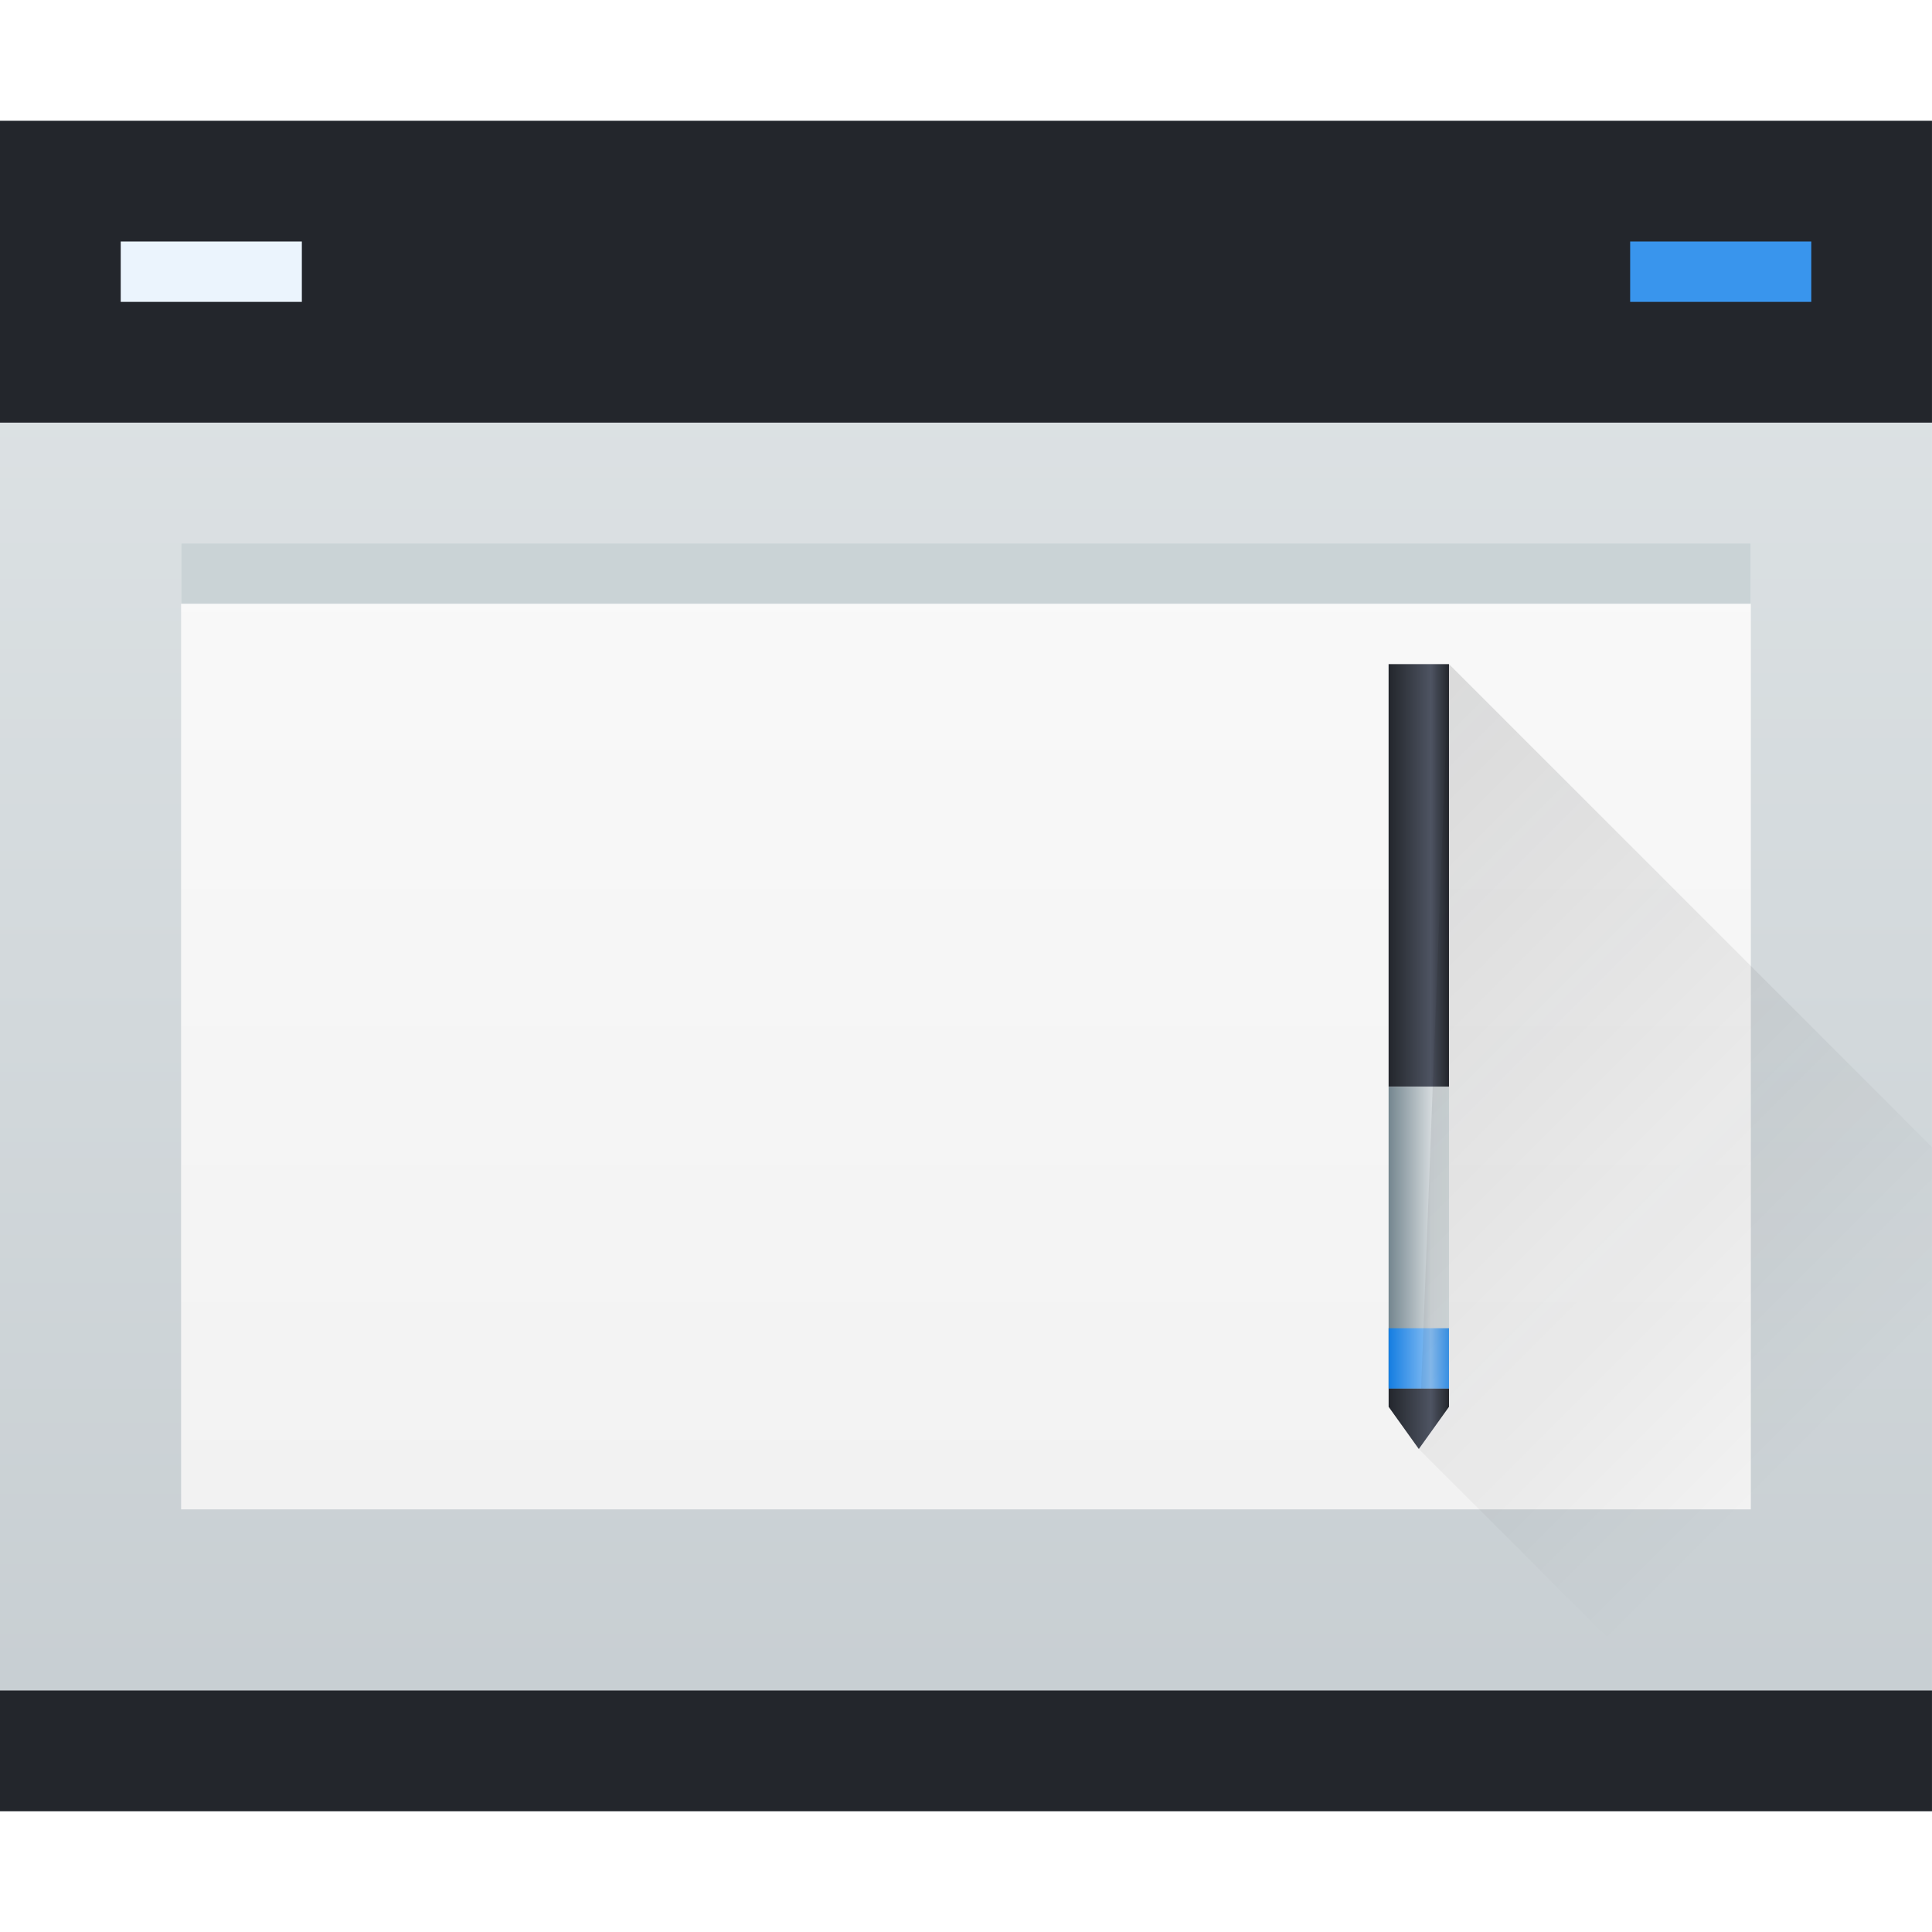
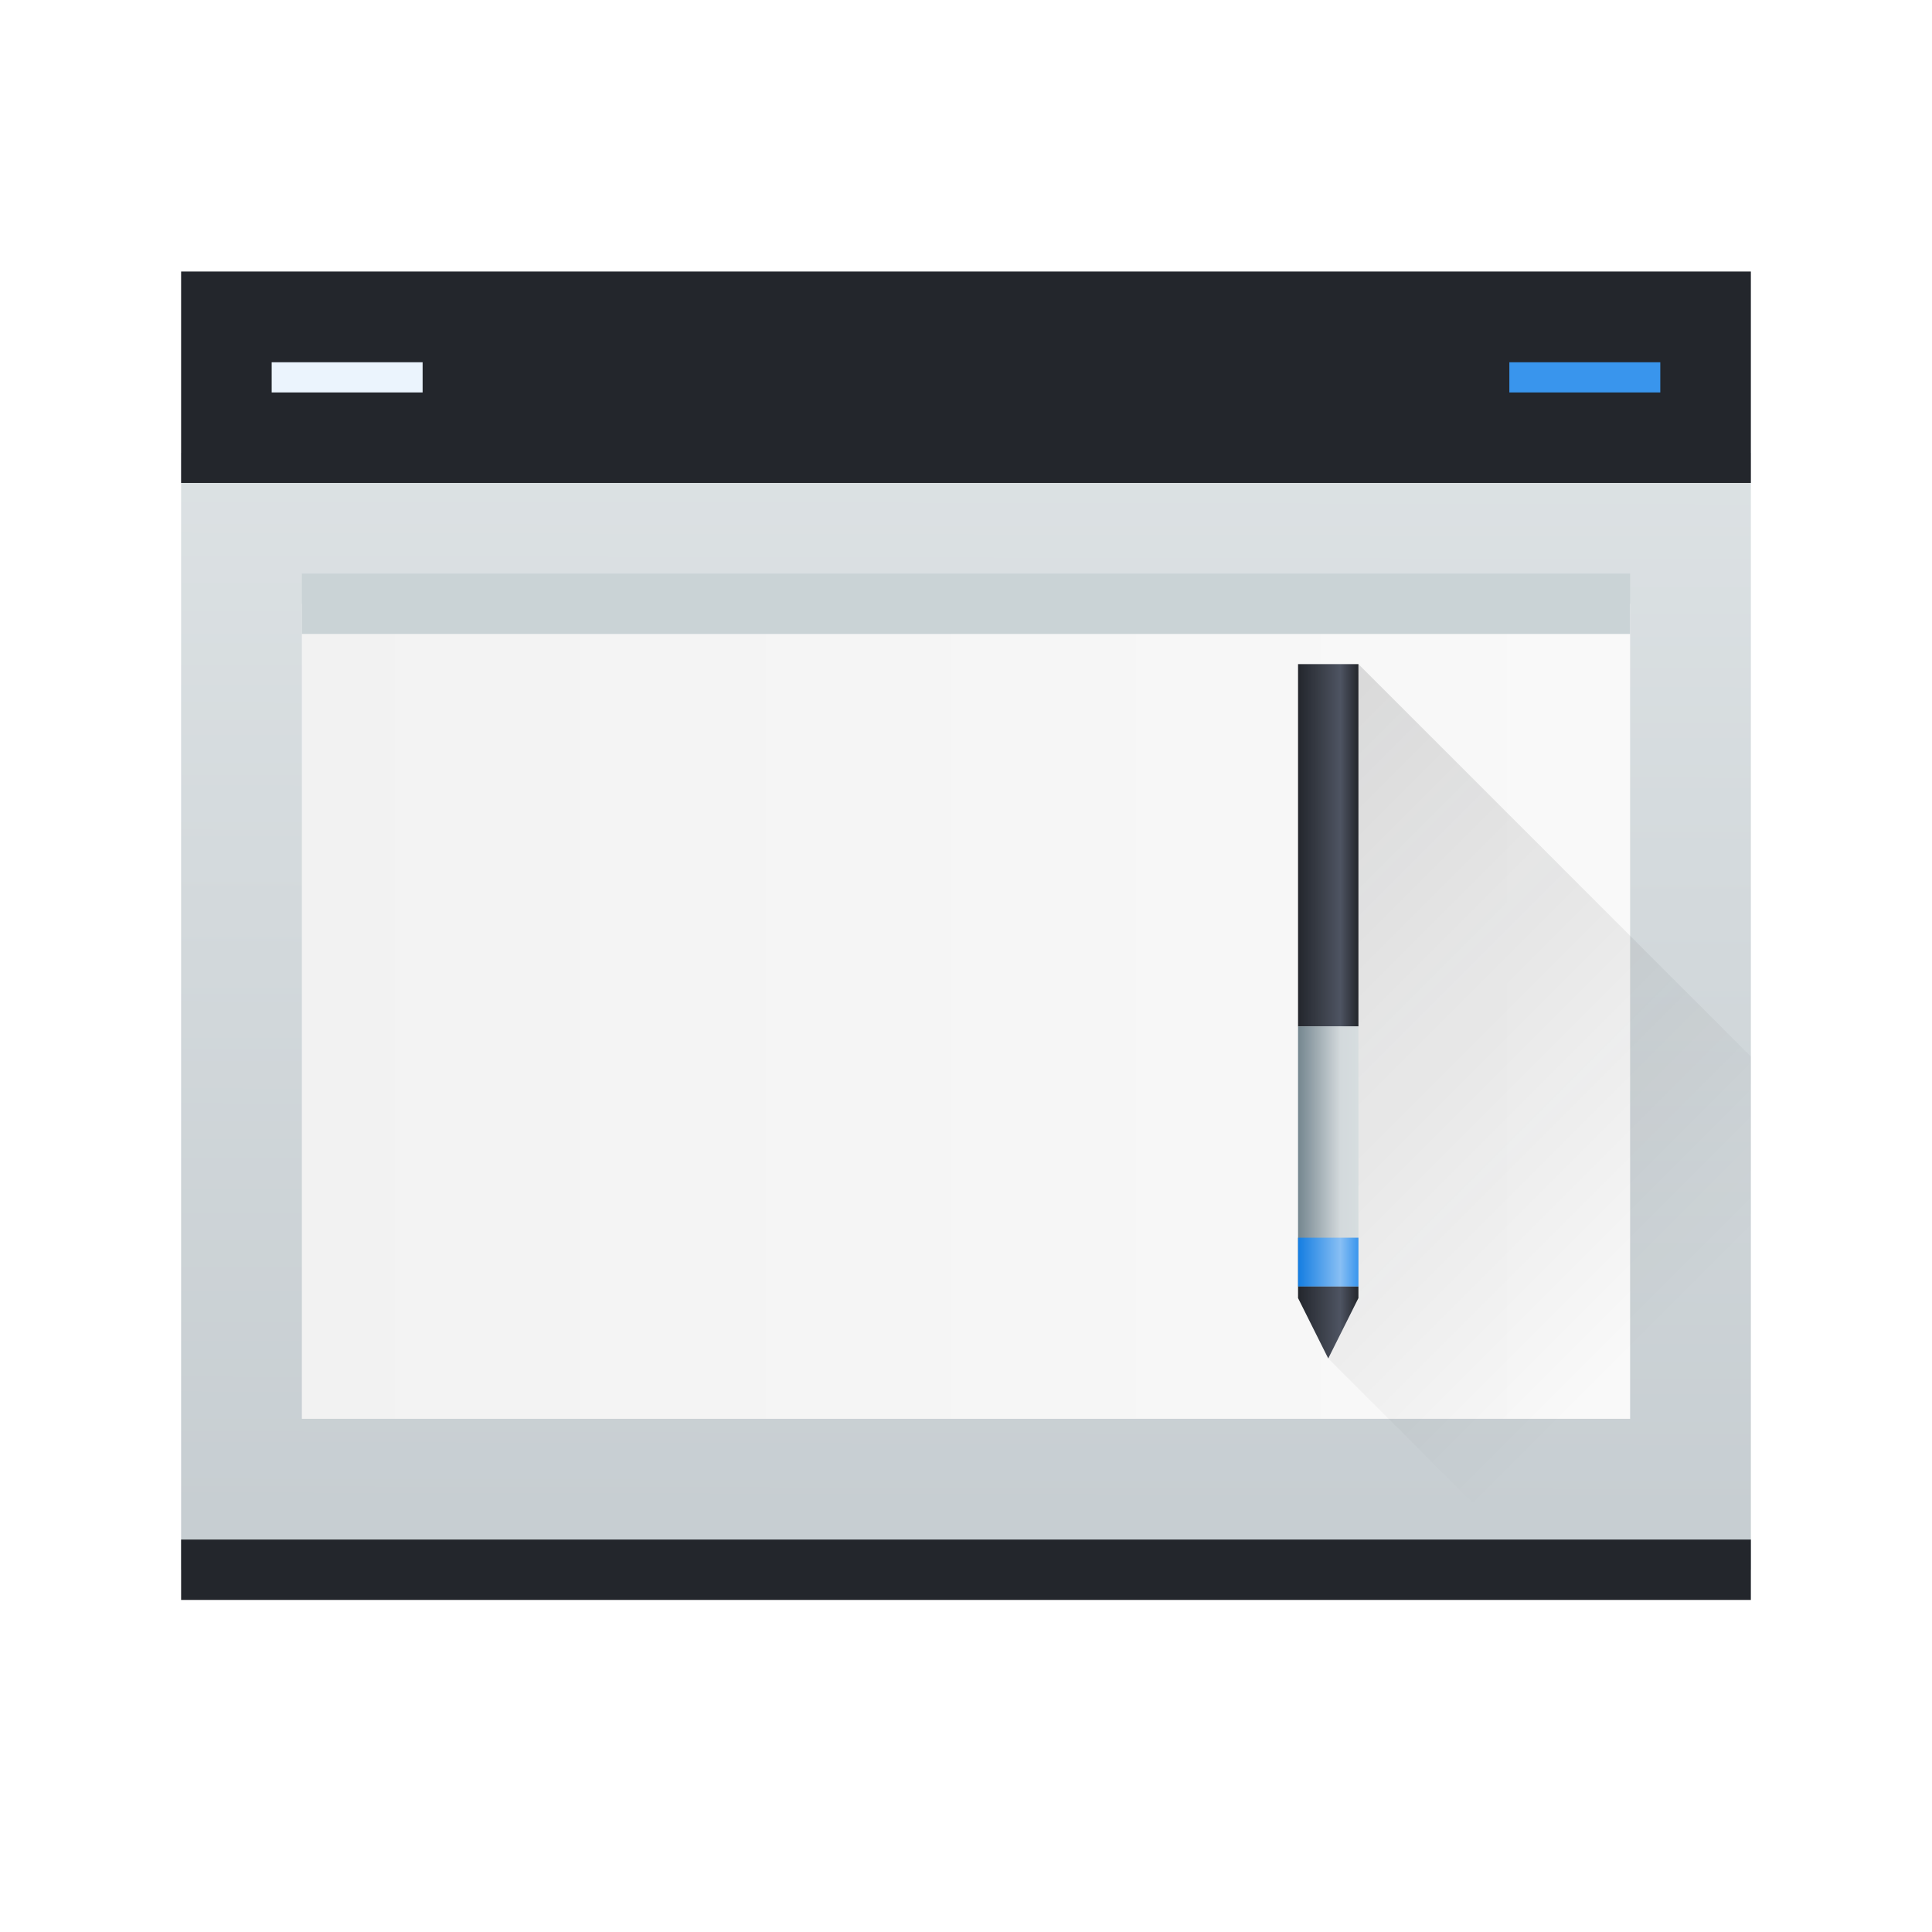
- <svg xmlns="http://www.w3.org/2000/svg" xmlns:xlink="http://www.w3.org/1999/xlink" width="32" height="32" id="svg5453" version="1.1">
+ <svg xmlns="http://www.w3.org/2000/svg" xmlns:xlink="http://www.w3.org/1999/xlink" width="64" height="64" id="svg5453" version="1.1">
  <defs id="defs5455">
+     <linearGradient id="linearGradient4303">
+       <stop id="stop4305" offset="0" style="stop-color:#c6cdd1;stop-opacity:1" />
+       <stop id="stop4307" offset="1" style="stop-color:#e0e5e7;stop-opacity:1" />
+     </linearGradient>
+     <linearGradient id="linearGradient5002">
+       <stop style="stop-color:#2e5d89;stop-opacity:1" offset="0" id="stop5004" />
+       <stop style="stop-color:#1b92f4;stop-opacity:1" offset="1" id="stop5006" />
+     </linearGradient>
+     <linearGradient y2="527.798" x2="415.571" y1="512.798" x1="400.571" gradientUnits="userSpaceOnUse" id="linearGradient4352" xlink:href="#linearGradient5002" gradientTransform="matrix(1.181818,0,0,1.181818,-74.28571,-95.73208)" />
+     <linearGradient y2="527.798" x2="415.571" y1="512.798" x1="400.571" gradientUnits="userSpaceOnUse" id="linearGradient4352-6" xlink:href="#linearGradient5002" gradientTransform="translate(79,3.656239)" />
+     <linearGradient gradientTransform="matrix(1.181818,0,0,1.181818,6.714285,-89.23598)" xlink:href="#linearGradient5002" id="linearGradient4352-5" gradientUnits="userSpaceOnUse" x1="400.571" y1="512.798" x2="415.571" y2="527.798" />
+     <linearGradient gradientTransform="matrix(1.181818,0,0,1.181818,3.714275,-96.23596)" xlink:href="#linearGradient5002" id="linearGradient4352-9" gradientUnits="userSpaceOnUse" x1="400.571" y1="512.798" x2="415.571" y2="527.798" />
    <linearGradient id="linearGradient4222">
-       <stop style="stop-color:#147de1;stop-opacity:1" offset="0" id="stop4224" />
-       <stop id="stop4226" offset="0.7" style="stop-color:#88bff4;stop-opacity:1" />
-       <stop style="stop-color:#3995ed;stop-opacity:1" offset="1" id="stop4228" />
+       <stop id="stop4224" offset="0" style="stop-color:#147de1;stop-opacity:1" />
+       <stop style="stop-color:#88bff4;stop-opacity:1" offset="0.7" id="stop4226" />
+       <stop id="stop4228" offset="1" style="stop-color:#3995ed;stop-opacity:1" />
    </linearGradient>
    <linearGradient id="linearGradient4204">
-       <stop id="stop4206" offset="0" style="stop-color:#23262c;stop-opacity:1" />
-       <stop style="stop-color:#4e5462;stop-opacity:1" offset="0.7" id="stop4208" />
-       <stop id="stop4210" offset="1" style="stop-color:#23262c;stop-opacity:1" />
+       <stop style="stop-color:#23262c;stop-opacity:1" offset="0" id="stop4206" />
+       <stop id="stop4208" offset="0.7" style="stop-color:#4e5462;stop-opacity:1" />
+       <stop style="stop-color:#23262c;stop-opacity:1" offset="1" id="stop4210" />
    </linearGradient>
    <linearGradient id="linearGradient4188">
-       <stop style="stop-color:#74868f;stop-opacity:1" offset="0" id="stop4190" />
-       <stop id="stop4194" offset="0.7" style="stop-color:#d3d9dc;stop-opacity:1;" />
-       <stop style="stop-color:#d6dddf;stop-opacity:1" offset="1" id="stop4192" />
+       <stop id="stop4190" offset="0" style="stop-color:#74868f;stop-opacity:1" />
+       <stop style="stop-color:#d3d9dc;stop-opacity:1;" offset="0.7" id="stop4194" />
+       <stop id="stop4192" offset="1" style="stop-color:#d6dddf;stop-opacity:1" />
    </linearGradient>
    <linearGradient id="linearGradient4177">
-       <stop style="stop-color:#f2f2f2;stop-opacity:1" offset="0" id="stop4179" />
-       <stop style="stop-color:#f9f9f9;stop-opacity:1" offset="1" id="stop4181" />
+       <stop id="stop4179" offset="0" style="stop-color:#f2f2f2;stop-opacity:1" />
+       <stop id="stop4181" offset="1" style="stop-color:#f9f9f9;stop-opacity:1" />
    </linearGradient>
-     <linearGradient xlink:href="#linearGradient4303-6" id="linearGradient4643" gradientUnits="userSpaceOnUse" gradientTransform="matrix(0.6666673,0,0,0.6805554,128.1902,175.7133)" x1="409.571" y1="543.798" x2="409.571" y2="502.655" />
-     <linearGradient id="linearGradient4303-6">
-       <stop id="stop4305-7" offset="0" style="stop-color:#c6cdd1;stop-opacity:1" />
-       <stop id="stop4307-0" offset="1" style="stop-color:#e0e5e7;stop-opacity:1" />
+     <linearGradient y2="502.655" x2="409.571" y1="541.986" x1="409.495" gradientTransform="matrix(1.083335,0,0,1.105903,-34.04835,-55.58631)" gradientUnits="userSpaceOnUse" id="linearGradient4643" xlink:href="#linearGradient4303" />
+     <linearGradient gradientUnits="userSpaceOnUse" y2="536.798" x2="408.571" y1="536.798" x1="407.348" id="linearGradient4169" xlink:href="#linearGradient4188" gradientTransform="matrix(1.634892,0,0,1.634892,-246.3986,-346.4597)" />
+     <linearGradient gradientUnits="userSpaceOnUse" y2="530.298" x2="408.571" y1="530.298" x1="407.348" id="linearGradient4202" xlink:href="#linearGradient4204" gradientTransform="matrix(1.634892,0,0,1.634892,-246.3986,-346.4597)" />
+     <linearGradient gradientUnits="userSpaceOnUse" y2="538.298" x2="408.571" y1="538.298" x1="407.348" id="linearGradient4220" xlink:href="#linearGradient4222" gradientTransform="matrix(1.634892,0,0,1.634892,-246.3986,-346.4597)" />
+     <linearGradient gradientUnits="userSpaceOnUse" y2="23.5" x2="24" y1="23.5" x1="22.777" id="linearGradient4241" xlink:href="#linearGradient4204" gradientTransform="matrix(1.634892,0,0,1.634892,382.334,496.8142)" />
+     <linearGradient gradientTransform="matrix(1.625001,0,0,1.625001,-242.3575,-341.1206)" gradientUnits="userSpaceOnUse" y2="539.798" x2="414.571" y1="525.798" x1="400.571" id="linearGradient4187" xlink:href="#linearGradient4227" />
+     <linearGradient id="linearGradient4227">
+       <stop style="stop-color:#292c2f;stop-opacity:1" offset="0" id="stop4229" />
+       <stop style="stop-color:#000000;stop-opacity:0;" offset="1" id="stop4231" />
    </linearGradient>
-     <linearGradient xlink:href="#linearGradient4177" id="linearGradient4183" x1="400.571" y1="540.798" x2="400.571" y2="524.798" gradientUnits="userSpaceOnUse" />
-     <linearGradient xlink:href="#linearGradient4188" id="linearGradient4169" x1="407.571" y1="536.798" x2="408.571" y2="536.798" gradientUnits="userSpaceOnUse" />
-     <linearGradient xlink:href="#linearGradient4204" id="linearGradient4202" x1="407.571" y1="530.298" x2="408.571" y2="530.298" gradientUnits="userSpaceOnUse" />
-     <linearGradient xlink:href="#linearGradient4222" id="linearGradient4220" x1="407.571" y1="538.298" x2="408.571" y2="538.298" gradientUnits="userSpaceOnUse" />
-     <linearGradient xlink:href="#linearGradient4204" id="linearGradient4241" x1="23" y1="23.5" x2="24" y2="23.5" gradientUnits="userSpaceOnUse" />
-     <linearGradient xlink:href="#linearGradient4227" id="linearGradient4187" x1="400.571" y1="525.798" x2="414.571" y2="539.798" gradientUnits="userSpaceOnUse" gradientTransform="translate(-384.5714,-515.798)" />
-     <linearGradient id="linearGradient4227">
-       <stop id="stop4229" offset="0" style="stop-color:#292c2f;stop-opacity:1" />
-       <stop id="stop4231" offset="1" style="stop-color:#000000;stop-opacity:0;" />
-     </linearGradient>
+     <linearGradient xlink:href="#linearGradient4177" id="linearGradient4337" x1="386.571" y1="525.798" x2="429.571" y2="525.798" gradientUnits="userSpaceOnUse" />
  </defs>
-   <g id="layer1" transform="translate(-384.5714,-515.798)">
-     <rect ry="0" y="517.798" x="384.571" height="28" width="32" id="rect4641" style="opacity:1;fill:url(#linearGradient4643);fill-opacity:1;stroke:none" />
-     <rect style="opacity:1;fill:#23262c;fill-opacity:1;stroke:none" id="rect4647" width="32" height="5" x="384.571" y="517.798" />
-     <rect style="opacity:1;fill:#3995ed;fill-opacity:1;stroke:none" id="rect4171" width="3" height="1" x="411.572" y="519.798" />
-     <rect y="519.798" x="386.571" height="1" width="3" id="rect4173" style="opacity:1;fill:#ebf4fd;fill-opacity:1;stroke:none" />
-     <rect style="opacity:1;fill:url(#linearGradient4183);fill-opacity:1;stroke:none" id="rect4175" width="26" height="16" x="387.571" y="524.798" />
-     <rect style="opacity:1;fill:#cad3d6;fill-opacity:1;stroke:none" id="rect4185" width="26" height="1" x="387.571" y="524.798" />
-     <rect style="opacity:1;fill:url(#linearGradient4202);fill-opacity:1.0;stroke:none" id="rect4159" width="1" height="7" x="407.571" y="526.798" />
-     <rect style="opacity:1;fill:url(#linearGradient4169);fill-opacity:1;stroke:none" id="rect4161" width="1" height="5" x="407.571" y="533.798" />
-     <rect style="opacity:1;fill:url(#linearGradient4220);fill-opacity:1.0;stroke:none" id="rect4212" width="1" height="1" x="407.571" y="537.798" />
-     <path style="fill:url(#linearGradient4187);fill-rule:evenodd;stroke:none;stroke-width:1px;stroke-linecap:butt;stroke-linejoin:miter;stroke-opacity:1;fill-opacity:1;opacity:0.2" d="M 24 11 L 23.5 24 L 27.5 28 L 29.5 30 L 32 30 L 32 19 L 30 17 L 24 11 z " transform="translate(384.5714,515.798)" id="path4179" />
-     <path style="fill:url(#linearGradient4241);fill-opacity:1.0;fill-rule:evenodd;stroke:none;stroke-width:1px;stroke-linecap:butt;stroke-linejoin:miter;stroke-opacity:1" d="M 23 23 L 23 23.301 L 23.5 24 L 24 23.301 L 24 23 L 23 23 z " transform="translate(384.5714,515.798)" id="path4230" />
-     <rect style="opacity:1;fill:#23262c;fill-opacity:1;stroke:none" id="rect4645" width="32" height="2" x="384.571" y="543.798" />
+   <g id="layer1" transform="translate(-376.5714,-491.798)" style="display:inline">
+     <path id="circle4309-6" style="opacity:1;fill:url(#linearGradient4352);fill-opacity:1;stroke:none;stroke-width:2;stroke-linecap:round;stroke-linejoin:round;stroke-miterlimit:4;stroke-dasharray:none;stroke-opacity:1" r="10" cy="519.798" cx="408.571" d="" />
+     <path id="circle4309-6-0" style="opacity:1;fill:url(#linearGradient4352-6);fill-opacity:1;stroke:none;stroke-width:2;stroke-linecap:round;stroke-linejoin:round;stroke-miterlimit:4;stroke-dasharray:none;stroke-opacity:1" r="10" cy="519.798" cx="408.571" d="" />
+     <path id="circle4309-6-7" style="opacity:1;fill:url(#linearGradient4352-5);fill-opacity:1;stroke:none;stroke-width:2;stroke-linecap:round;stroke-linejoin:round;stroke-miterlimit:4;stroke-dasharray:none;stroke-opacity:1" r="10" cy="519.798" cx="408.571" d="" />
+     <path id="circle4309-6-4" style="opacity:1;fill:url(#linearGradient4352-9);fill-opacity:1;stroke:none;stroke-width:2;stroke-linecap:round;stroke-linejoin:round;stroke-miterlimit:4;stroke-dasharray:none;stroke-opacity:1" r="10" cy="519.798" cx="408.571" d="" />
+     <path id="rect4641" d="m 382.571,506.798 52,0 0,37.004 -52,0 z" style="opacity:1;fill:url(#linearGradient4643);fill-opacity:1;stroke:none" />
+     <path style="opacity:1;fill:url(#linearGradient4337);fill-opacity:1;fill-rule:evenodd;stroke:none;stroke-width:0.2;stroke-linecap:butt;stroke-linejoin:bevel;stroke-miterlimit:4;stroke-dasharray:none;stroke-opacity:1" d="m 386.571,511.798 44,0 0,27 -44,0 z" id="rect4329" />
+     <path style="opacity:0.2;fill:url(#linearGradient4187);fill-opacity:1;fill-rule:evenodd;stroke:none;stroke-width:1px;stroke-linecap:butt;stroke-linejoin:miter;stroke-opacity:1" d="m 421.571,513.798 -1,23 8,8 6,0 0,-18 z" id="path4179" />
+     <path id="rect4647" d="m 382.571,500.793 52,0 0,7.004 -52,0 z" style="opacity:1;fill:#23262c;fill-opacity:1;stroke:none" />
+     <path style="opacity:1;fill:url(#linearGradient4202);fill-opacity:1;stroke:none" d="m 419.571,513.798 2,0 0,12 -2,0 z" id="rect4159" />
+     <path style="opacity:1;fill:url(#linearGradient4169);fill-opacity:1;stroke:none" d="m 419.571,525.798 2,0 0,8.619 -2,0 z" id="rect4161" />
+     <path style="opacity:1;fill:url(#linearGradient4220);fill-opacity:1;stroke:none" d="m 419.571,532.798 2,0 0,1.619 -2,0 z" id="rect4212" />
+     <path style="fill:url(#linearGradient4241);fill-opacity:1;fill-rule:evenodd;stroke:none;stroke-width:1px;stroke-linecap:butt;stroke-linejoin:miter;stroke-opacity:1" d="m 419.571,534.417 0,0.381 1,2 1,-2 0,-0.381 z" id="path4230" />
+     <path style="opacity:1;fill:#23262c;fill-opacity:1;stroke:none" d="m 382.571,542.798 52,0 0,2 -52,0 z" id="rect4645" />
+     <rect y="503.798" x="385.571" height="1" width="5" id="rect4303" style="opacity:1;fill:#ebf4fd;fill-opacity:1;fill-rule:evenodd;stroke:none;stroke-width:0.2;stroke-linecap:butt;stroke-linejoin:bevel;stroke-miterlimit:4;stroke-dasharray:none;stroke-opacity:1" />
+     <rect y="503.798" x="426.571" height="1" width="5" id="rect4305" style="opacity:1;fill:#3995ed;fill-opacity:1;fill-rule:evenodd;stroke:none;stroke-width:0.2;stroke-linecap:butt;stroke-linejoin:bevel;stroke-miterlimit:4;stroke-dasharray:none;stroke-opacity:1" />
+     <path style="opacity:1;fill:#cad3d6;fill-opacity:1;fill-rule:evenodd;stroke:none;stroke-width:0.2;stroke-linecap:butt;stroke-linejoin:bevel;stroke-miterlimit:4;stroke-dasharray:none;stroke-opacity:1" d="m 386.571,510.798 44,0 0,2 -44,0 z" id="rect4326" />
  </g>
</svg>
